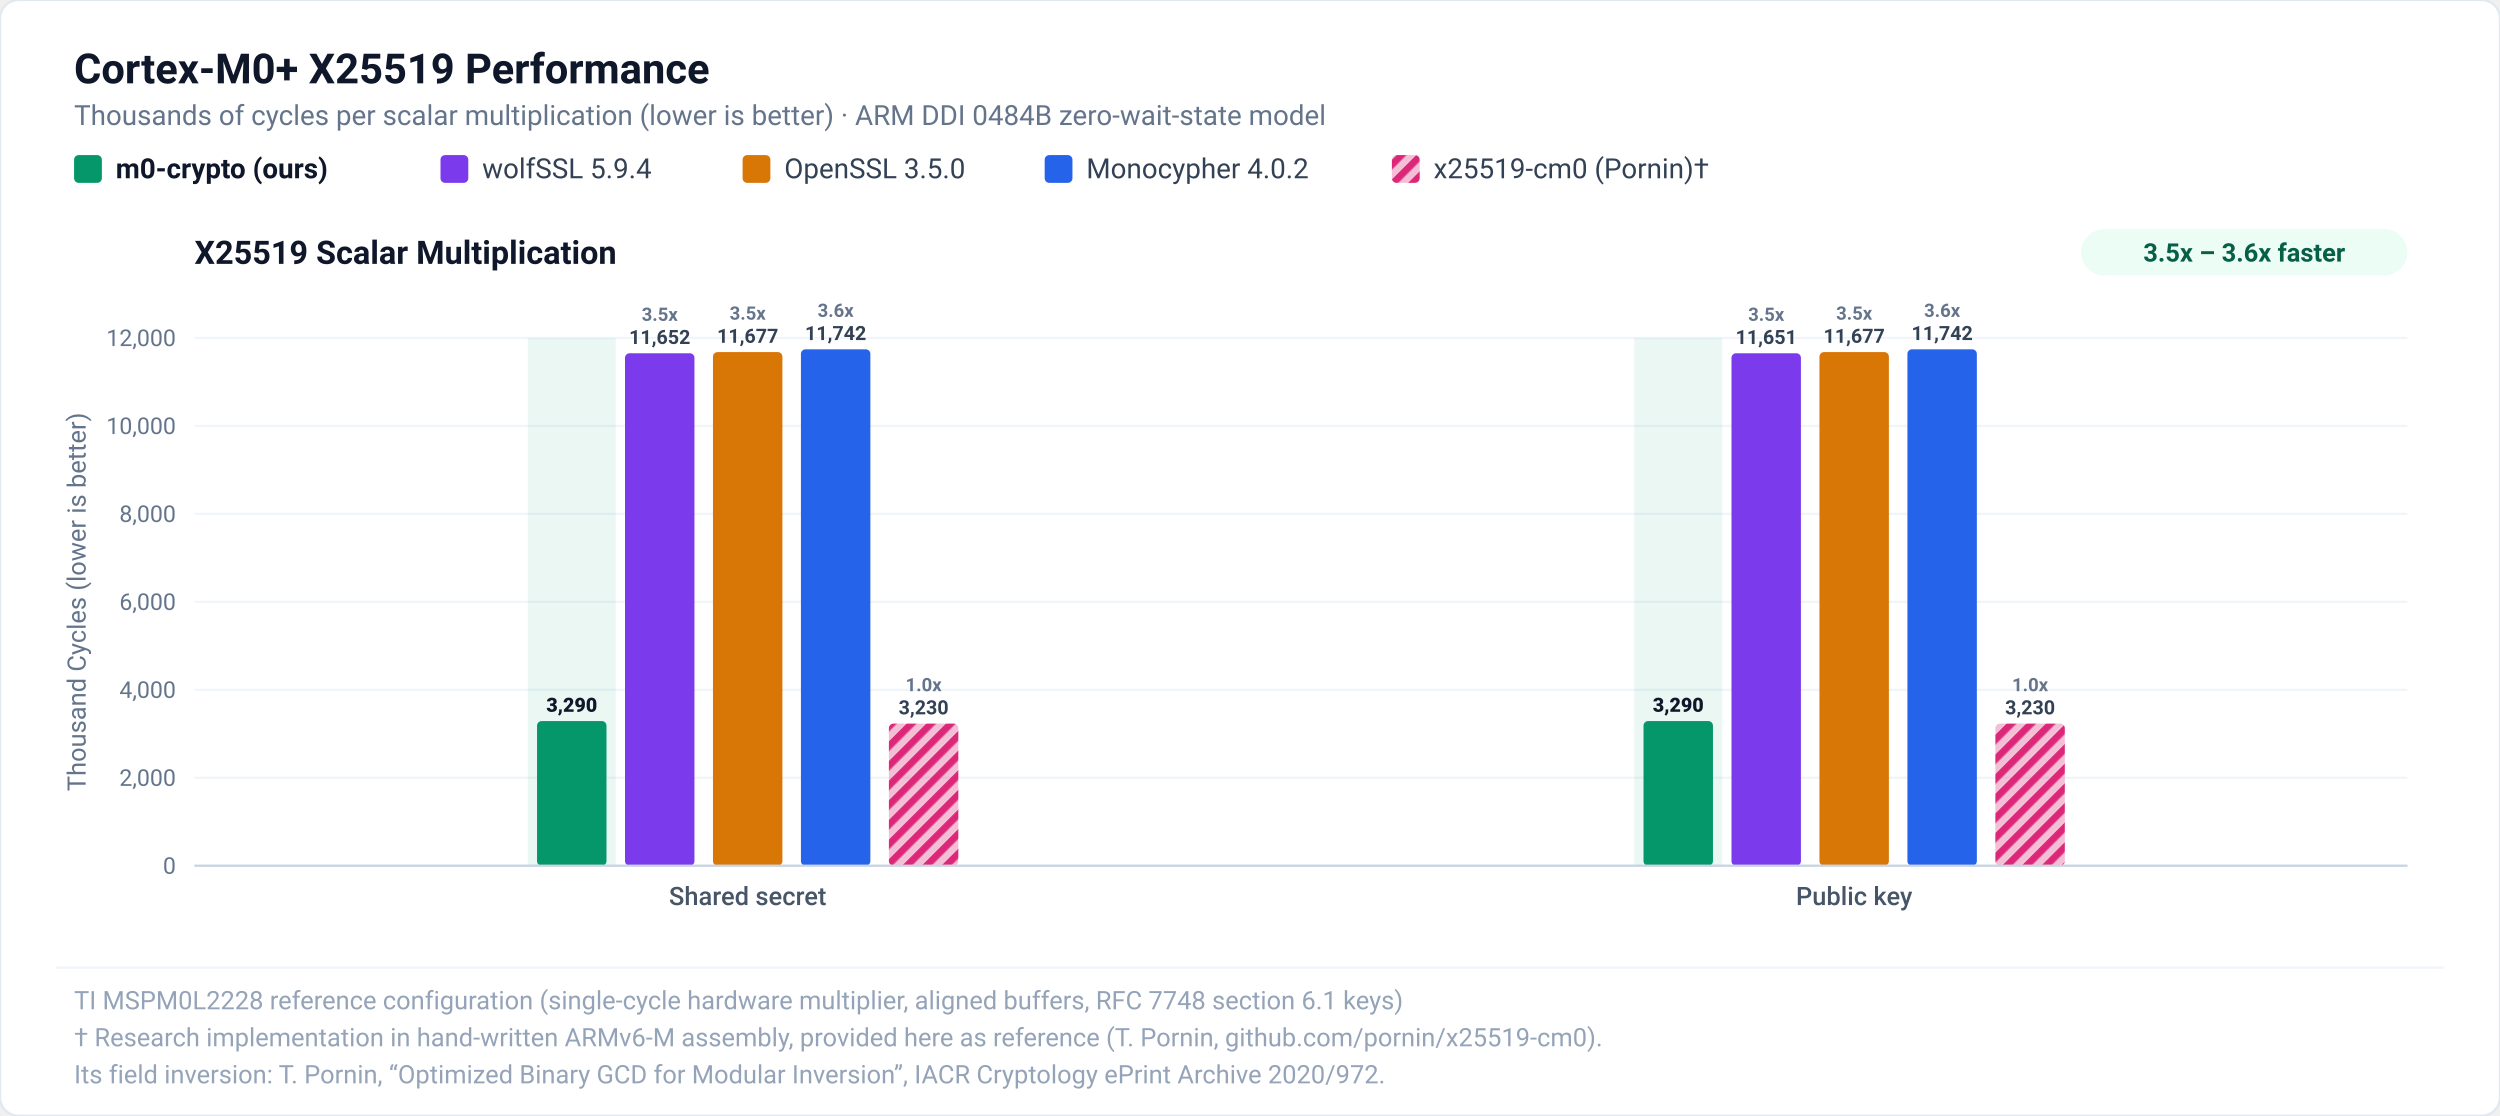
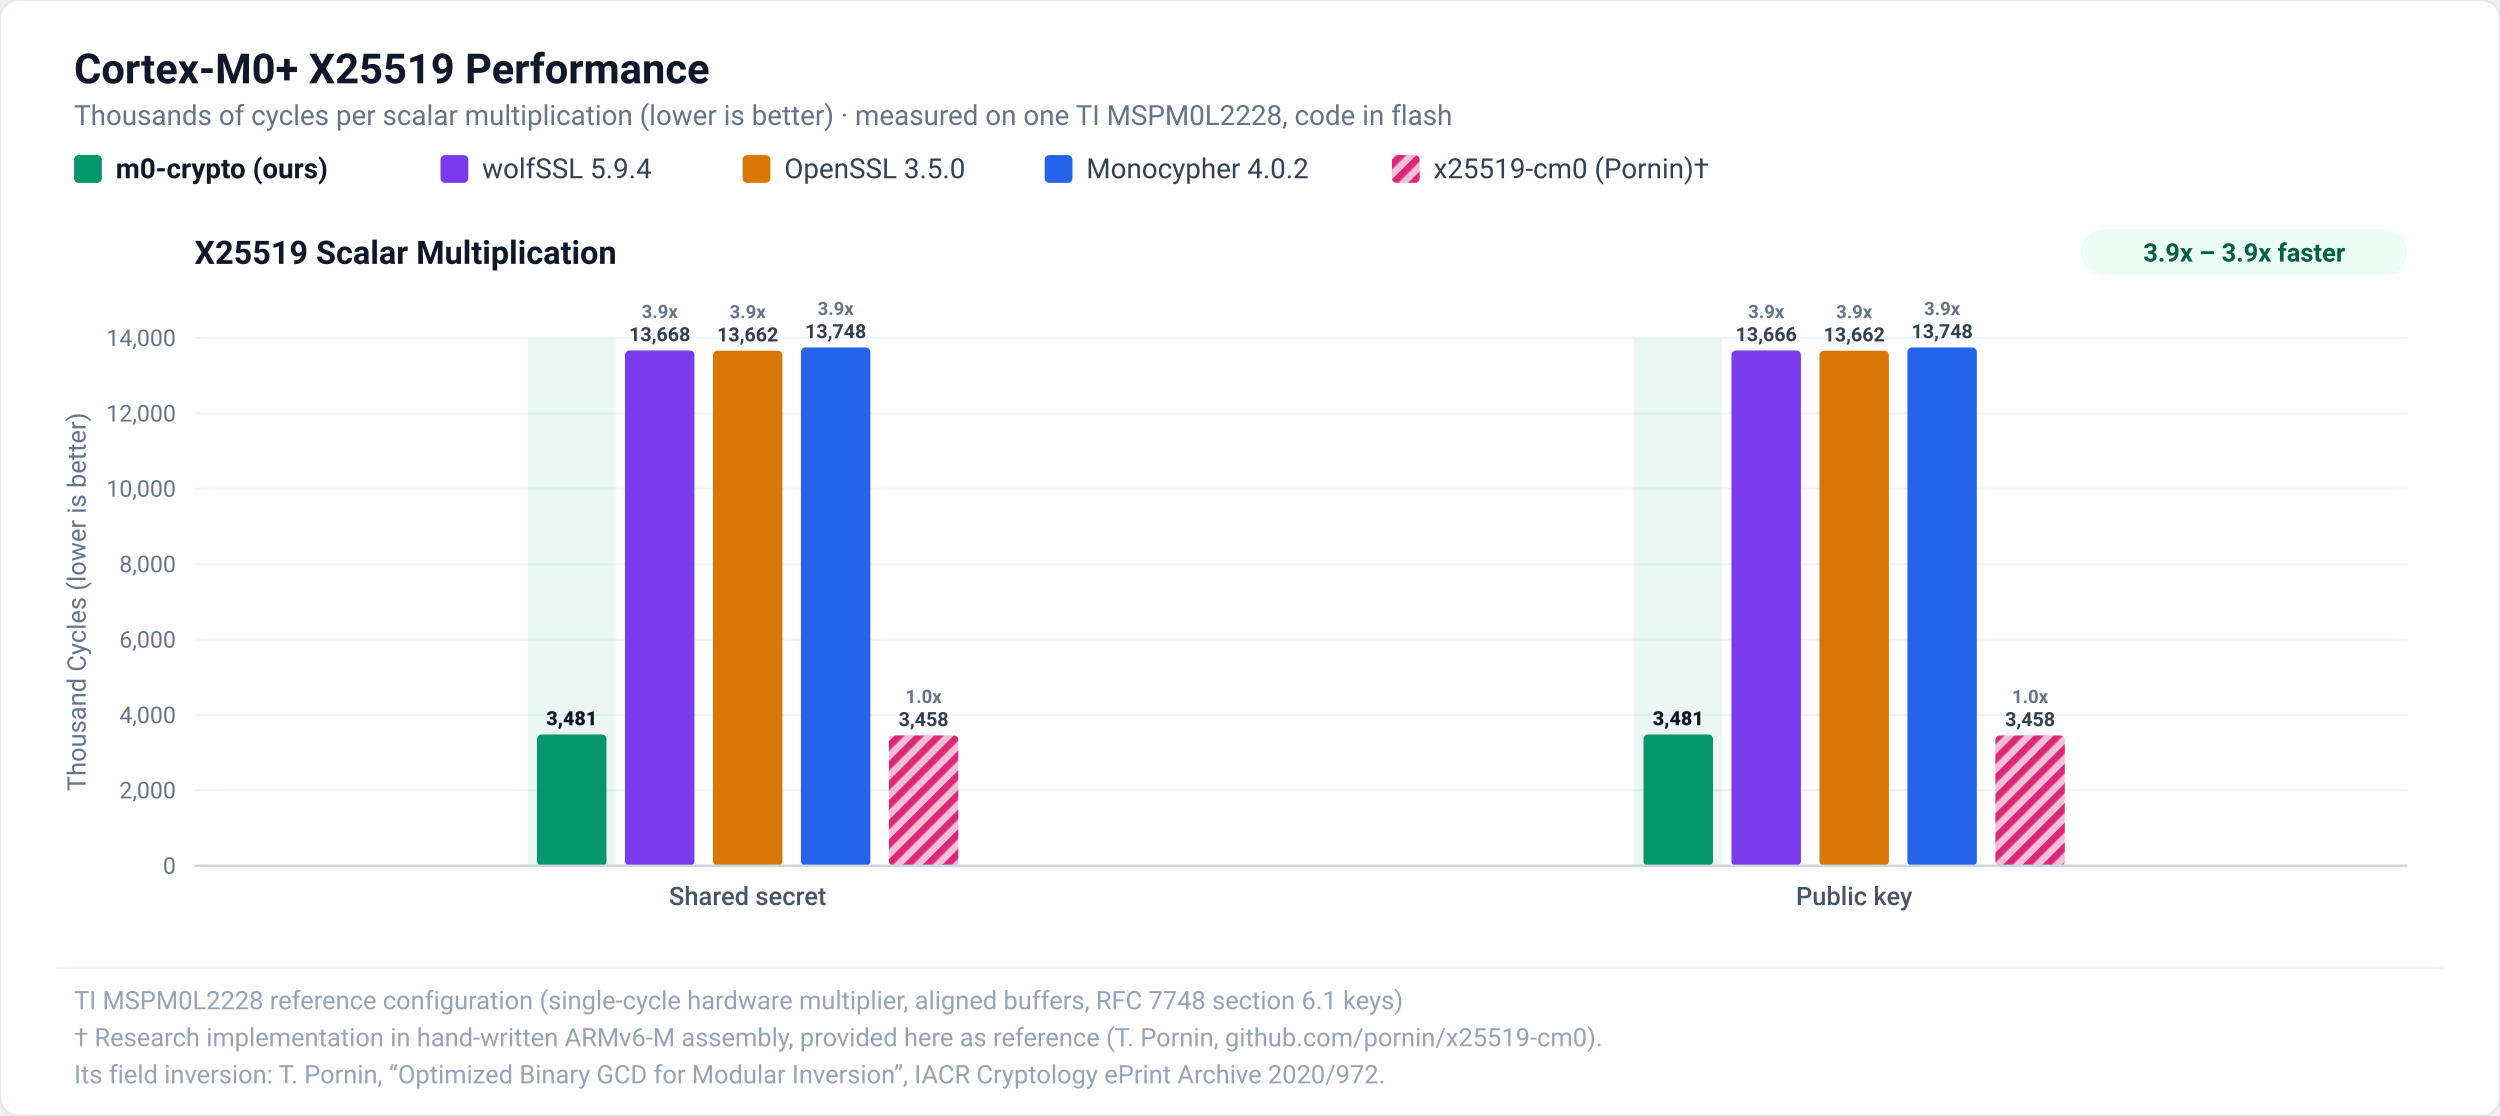
<svg xmlns="http://www.w3.org/2000/svg" viewBox="0 0 1080 482" width="1080" height="482">
  <defs>
    <pattern id="hatch-pornin" patternUnits="userSpaceOnUse" width="6" height="6" patternTransform="rotate(45)">
      <rect width="6" height="6" fill="#db2777" fill-opacity="0.3" />
      <rect width="3" height="6" fill="#db2777" />
    </pattern>
  </defs>
  <style>
    text { font-family: -apple-system, BlinkMacSystemFont, "Segoe UI", Roboto, Helvetica, Arial, sans-serif; }
  </style>
  <rect width="100%" height="100%" fill="#ffffff" rx="8" stroke="#e2e8f0" stroke-width="1" />
  <text x="32" y="36" font-size="18" font-weight="700" fill="#0f172a">Cortex-M0+ X25519 Performance</text>
-   <text x="32" y="54" font-size="12" fill="#64748b">Thousands of cycles per scalar multiplication (lower is better) · ARM DDI 0484B zero-wait-state model</text>
+   <text x="32" y="54" font-size="12" fill="#64748b">Thousands of cycles per scalar multiplication (lower is better) · measured on one TI MSPM0L2228, code in flash</text>
  <g>
    <rect x="32.0" y="67" width="12" height="12" rx="2" fill="#059669" />
    <text x="50.0" y="77" font-size="12" font-weight="700" fill="#0f172a">m0-crypto (ours)</text>
    <rect x="190.3" y="67" width="12" height="12" rx="2" fill="#7c3aed" />
    <text x="208.3" y="77" font-size="12" font-weight="400" fill="#334155">wolfSSL 5.9.4</text>
    <rect x="320.8" y="67" width="12" height="12" rx="2" fill="#d97706" />
    <text x="338.8" y="77" font-size="12" font-weight="400" fill="#334155">OpenSSL 3.5.0</text>
    <rect x="451.3" y="67" width="12" height="12" rx="2" fill="#2563eb" />
    <text x="469.3" y="77" font-size="12" font-weight="400" fill="#334155">Monocypher 4.0.2</text>
    <rect x="601.3" y="67" width="12" height="12" rx="2" fill="url(#hatch-pornin)" />
    <text x="619.3" y="77" font-size="12" font-weight="400" fill="#334155">x25519-cm0 (Pornin)†</text>
  </g>
  <g>
    <text x="84.0" y="114.0" font-size="14" font-weight="600" fill="#0f172a">X25519 Scalar Multiplication</text>
    <rect x="899.0" y="99.0" width="141.0" height="20" rx="10" fill="#ecfdf5" />
-     <text x="969.5" y="113.0" text-anchor="middle" font-size="11" font-weight="600" fill="#065f46">3.5x – 3.6x faster</text>
+     <text x="969.5" y="113.0" text-anchor="middle" font-size="11" font-weight="600" fill="#065f46">3.9x – 3.9x faster</text>
    <line x1="84.0" y1="374.0" x2="1040.0" y2="374.0" stroke="#f1f5f9" stroke-width="1" />
    <text x="76.0" y="377.5" text-anchor="end" font-size="10" font-family="monospace" fill="#64748b">0</text>
-     <line x1="84.0" y1="336.0" x2="1040.0" y2="336.0" stroke="#f1f5f9" stroke-width="1" />
-     <text x="76.0" y="339.5" text-anchor="end" font-size="10" font-family="monospace" fill="#64748b">2,000</text>
-     <line x1="84.0" y1="298.0" x2="1040.0" y2="298.0" stroke="#f1f5f9" stroke-width="1" />
-     <text x="76.0" y="301.5" text-anchor="end" font-size="10" font-family="monospace" fill="#64748b">4,000</text>
-     <line x1="84.0" y1="260.0" x2="1040.0" y2="260.0" stroke="#f1f5f9" stroke-width="1" />
-     <text x="76.0" y="263.5" text-anchor="end" font-size="10" font-family="monospace" fill="#64748b">6,000</text>
-     <line x1="84.0" y1="222.0" x2="1040.0" y2="222.0" stroke="#f1f5f9" stroke-width="1" />
-     <text x="76.0" y="225.5" text-anchor="end" font-size="10" font-family="monospace" fill="#64748b">8,000</text>
-     <line x1="84.0" y1="184.0" x2="1040.0" y2="184.0" stroke="#f1f5f9" stroke-width="1" />
-     <text x="76.0" y="187.5" text-anchor="end" font-size="10" font-family="monospace" fill="#64748b">10,000</text>
+     <line x1="84.0" y1="341.4" x2="1040.0" y2="341.4" stroke="#f1f5f9" stroke-width="1" />
+     <text x="76.0" y="344.9" text-anchor="end" font-size="10" font-family="monospace" fill="#64748b">2,000</text>
+     <line x1="84.0" y1="308.9" x2="1040.0" y2="308.9" stroke="#f1f5f9" stroke-width="1" />
+     <text x="76.0" y="312.4" text-anchor="end" font-size="10" font-family="monospace" fill="#64748b">4,000</text>
+     <line x1="84.0" y1="276.3" x2="1040.0" y2="276.3" stroke="#f1f5f9" stroke-width="1" />
+     <text x="76.0" y="279.8" text-anchor="end" font-size="10" font-family="monospace" fill="#64748b">6,000</text>
+     <line x1="84.0" y1="243.7" x2="1040.0" y2="243.7" stroke="#f1f5f9" stroke-width="1" />
+     <text x="76.0" y="247.2" text-anchor="end" font-size="10" font-family="monospace" fill="#64748b">8,000</text>
+     <line x1="84.0" y1="211.1" x2="1040.0" y2="211.1" stroke="#f1f5f9" stroke-width="1" />
+     <text x="76.0" y="214.6" text-anchor="end" font-size="10" font-family="monospace" fill="#64748b">10,000</text>
+     <line x1="84.0" y1="178.6" x2="1040.0" y2="178.6" stroke="#f1f5f9" stroke-width="1" />
+     <text x="76.0" y="182.1" text-anchor="end" font-size="10" font-family="monospace" fill="#64748b">12,000</text>
    <line x1="84.0" y1="146.0" x2="1040.0" y2="146.0" stroke="#f1f5f9" stroke-width="1" />
-     <text x="76.0" y="149.5" text-anchor="end" font-size="10" font-family="monospace" fill="#64748b">12,000</text>
+     <text x="76.0" y="149.5" text-anchor="end" font-size="10" font-family="monospace" fill="#64748b">14,000</text>
    <text transform="rotate(-90)" x="-260.0" y="37.0" text-anchor="middle" font-size="11" fill="#64748b">Thousand Cycles (lower is better)</text>
    <rect x="228.0" y="146.0" width="38.0" height="228.0" fill="#059669" fill-opacity="0.08" />
-     <rect x="232.0" y="311.5" width="30.0" height="62.5" fill="#059669" rx="2" />
-     <text x="247.0" y="307.5" text-anchor="middle" font-size="8.5" font-family="monospace" font-weight="800" fill="#0f172a">3,290</text>
-     <rect x="270.0" y="152.6" width="30.0" height="221.4" fill="#7c3aed" rx="2" />
-     <text x="285.0" y="148.6" text-anchor="middle" font-size="8.5" font-family="monospace" font-weight="600" fill="#334155">11,652</text>
-     <text x="285.0" y="138.6" text-anchor="middle" font-size="8" font-family="monospace" font-weight="700" fill="#64748b">3.5x</text>
-     <rect x="308.0" y="152.1" width="30.0" height="221.9" fill="#d97706" rx="2" />
-     <text x="323.0" y="148.1" text-anchor="middle" font-size="8.5" font-family="monospace" font-weight="600" fill="#334155">11,677</text>
-     <text x="323.0" y="138.1" text-anchor="middle" font-size="8" font-family="monospace" font-weight="700" fill="#64748b">3.5x</text>
-     <rect x="346.0" y="150.9" width="30.0" height="223.1" fill="#2563eb" rx="2" />
-     <text x="361.0" y="146.9" text-anchor="middle" font-size="8.5" font-family="monospace" font-weight="600" fill="#334155">11,742</text>
-     <text x="361.0" y="136.9" text-anchor="middle" font-size="8" font-family="monospace" font-weight="700" fill="#64748b">3.6x</text>
-     <rect x="384.0" y="312.6" width="30.0" height="61.4" fill="url(#hatch-pornin)" rx="2" />
-     <text x="399.0" y="308.6" text-anchor="middle" font-size="8.5" font-family="monospace" font-weight="600" fill="#334155">3,230</text>
-     <text x="399.0" y="298.6" text-anchor="middle" font-size="8" font-family="monospace" font-weight="700" fill="#64748b">1.0x</text>
+     <rect x="232.0" y="317.3" width="30.0" height="56.7" fill="#059669" rx="2" />
+     <text x="247.0" y="313.3" text-anchor="middle" font-size="8.5" font-family="monospace" font-weight="800" fill="#0f172a">3,481</text>
+     <rect x="270.0" y="151.4" width="30.0" height="222.6" fill="#7c3aed" rx="2" />
+     <text x="285.0" y="147.4" text-anchor="middle" font-size="8.5" font-family="monospace" font-weight="600" fill="#334155">13,668</text>
+     <text x="285.0" y="137.4" text-anchor="middle" font-size="8" font-family="monospace" font-weight="700" fill="#64748b">3.9x</text>
+     <rect x="308.0" y="151.5" width="30.0" height="222.5" fill="#d97706" rx="2" />
+     <text x="323.0" y="147.5" text-anchor="middle" font-size="8.5" font-family="monospace" font-weight="600" fill="#334155">13,662</text>
+     <text x="323.0" y="137.5" text-anchor="middle" font-size="8" font-family="monospace" font-weight="700" fill="#64748b">3.9x</text>
+     <rect x="346.0" y="150.1" width="30.0" height="223.9" fill="#2563eb" rx="2" />
+     <text x="361.0" y="146.1" text-anchor="middle" font-size="8.5" font-family="monospace" font-weight="600" fill="#334155">13,748</text>
+     <text x="361.0" y="136.1" text-anchor="middle" font-size="8" font-family="monospace" font-weight="700" fill="#64748b">3.9x</text>
+     <rect x="384.0" y="317.7" width="30.0" height="56.3" fill="url(#hatch-pornin)" rx="2" />
+     <text x="399.0" y="313.7" text-anchor="middle" font-size="8.5" font-family="monospace" font-weight="600" fill="#334155">3,458</text>
+     <text x="399.0" y="303.7" text-anchor="middle" font-size="8" font-family="monospace" font-weight="700" fill="#64748b">1.0x</text>
    <text x="323.0" y="391.0" text-anchor="middle" font-size="11" font-weight="500" fill="#475569">Shared secret</text>
    <rect x="706.0" y="146.0" width="38.0" height="228.0" fill="#059669" fill-opacity="0.08" />
-     <rect x="710.0" y="311.5" width="30.0" height="62.5" fill="#059669" rx="2" />
-     <text x="725.0" y="307.5" text-anchor="middle" font-size="8.5" font-family="monospace" font-weight="800" fill="#0f172a">3,290</text>
-     <rect x="748.0" y="152.6" width="30.0" height="221.4" fill="#7c3aed" rx="2" />
-     <text x="763.0" y="148.6" text-anchor="middle" font-size="8.5" font-family="monospace" font-weight="600" fill="#334155">11,651</text>
-     <text x="763.0" y="138.6" text-anchor="middle" font-size="8" font-family="monospace" font-weight="700" fill="#64748b">3.5x</text>
-     <rect x="786.0" y="152.1" width="30.0" height="221.9" fill="#d97706" rx="2" />
-     <text x="801.0" y="148.1" text-anchor="middle" font-size="8.5" font-family="monospace" font-weight="600" fill="#334155">11,677</text>
-     <text x="801.0" y="138.1" text-anchor="middle" font-size="8" font-family="monospace" font-weight="700" fill="#64748b">3.5x</text>
-     <rect x="824.0" y="150.9" width="30.0" height="223.1" fill="#2563eb" rx="2" />
-     <text x="839.0" y="146.9" text-anchor="middle" font-size="8.5" font-family="monospace" font-weight="600" fill="#334155">11,742</text>
-     <text x="839.0" y="136.9" text-anchor="middle" font-size="8" font-family="monospace" font-weight="700" fill="#64748b">3.6x</text>
-     <rect x="862.0" y="312.6" width="30.0" height="61.4" fill="url(#hatch-pornin)" rx="2" />
-     <text x="877.0" y="308.6" text-anchor="middle" font-size="8.5" font-family="monospace" font-weight="600" fill="#334155">3,230</text>
-     <text x="877.0" y="298.6" text-anchor="middle" font-size="8" font-family="monospace" font-weight="700" fill="#64748b">1.0x</text>
+     <rect x="710.0" y="317.3" width="30.0" height="56.7" fill="#059669" rx="2" />
+     <text x="725.0" y="313.3" text-anchor="middle" font-size="8.5" font-family="monospace" font-weight="800" fill="#0f172a">3,481</text>
+     <rect x="748.0" y="151.4" width="30.0" height="222.6" fill="#7c3aed" rx="2" />
+     <text x="763.0" y="147.4" text-anchor="middle" font-size="8.5" font-family="monospace" font-weight="600" fill="#334155">13,666</text>
+     <text x="763.0" y="137.4" text-anchor="middle" font-size="8" font-family="monospace" font-weight="700" fill="#64748b">3.9x</text>
+     <rect x="786.0" y="151.5" width="30.0" height="222.5" fill="#d97706" rx="2" />
+     <text x="801.0" y="147.5" text-anchor="middle" font-size="8.5" font-family="monospace" font-weight="600" fill="#334155">13,662</text>
+     <text x="801.0" y="137.5" text-anchor="middle" font-size="8" font-family="monospace" font-weight="700" fill="#64748b">3.9x</text>
+     <rect x="824.0" y="150.1" width="30.0" height="223.9" fill="#2563eb" rx="2" />
+     <text x="839.0" y="146.1" text-anchor="middle" font-size="8.5" font-family="monospace" font-weight="600" fill="#334155">13,748</text>
+     <text x="839.0" y="136.1" text-anchor="middle" font-size="8" font-family="monospace" font-weight="700" fill="#64748b">3.9x</text>
+     <rect x="862.0" y="317.7" width="30.0" height="56.3" fill="url(#hatch-pornin)" rx="2" />
+     <text x="877.0" y="313.7" text-anchor="middle" font-size="8.5" font-family="monospace" font-weight="600" fill="#334155">3,458</text>
+     <text x="877.0" y="303.7" text-anchor="middle" font-size="8" font-family="monospace" font-weight="700" fill="#64748b">1.0x</text>
    <text x="801.0" y="391.0" text-anchor="middle" font-size="11" font-weight="500" fill="#475569">Public key</text>
    <line x1="84.0" y1="374.0" x2="1040.0" y2="374.0" stroke="#cbd5e1" stroke-width="1" />
  </g>
  <g>
    
  </g>
  <line x1="24" y1="418" x2="1056" y2="418" stroke="#f1f5f9" stroke-width="1" />
  <text x="32" y="436" font-size="11" fill="#94a3b8">TI MSPM0L2228 reference configuration (single-cycle hardware multiplier, aligned buffers, RFC 7748 section 6.1 keys)</text>
  <text x="32" y="452" font-size="11" fill="#94a3b8">† Research implementation in hand-written ARMv6-M assembly, provided here as reference (T. Pornin, github.com/pornin/x25519-cm0).</text>
  <text x="32" y="468" font-size="11" fill="#94a3b8">   Its field inversion: T. Pornin, “Optimized Binary GCD for Modular Inversion”, IACR Cryptology ePrint Archive 2020/972.</text>
</svg>
